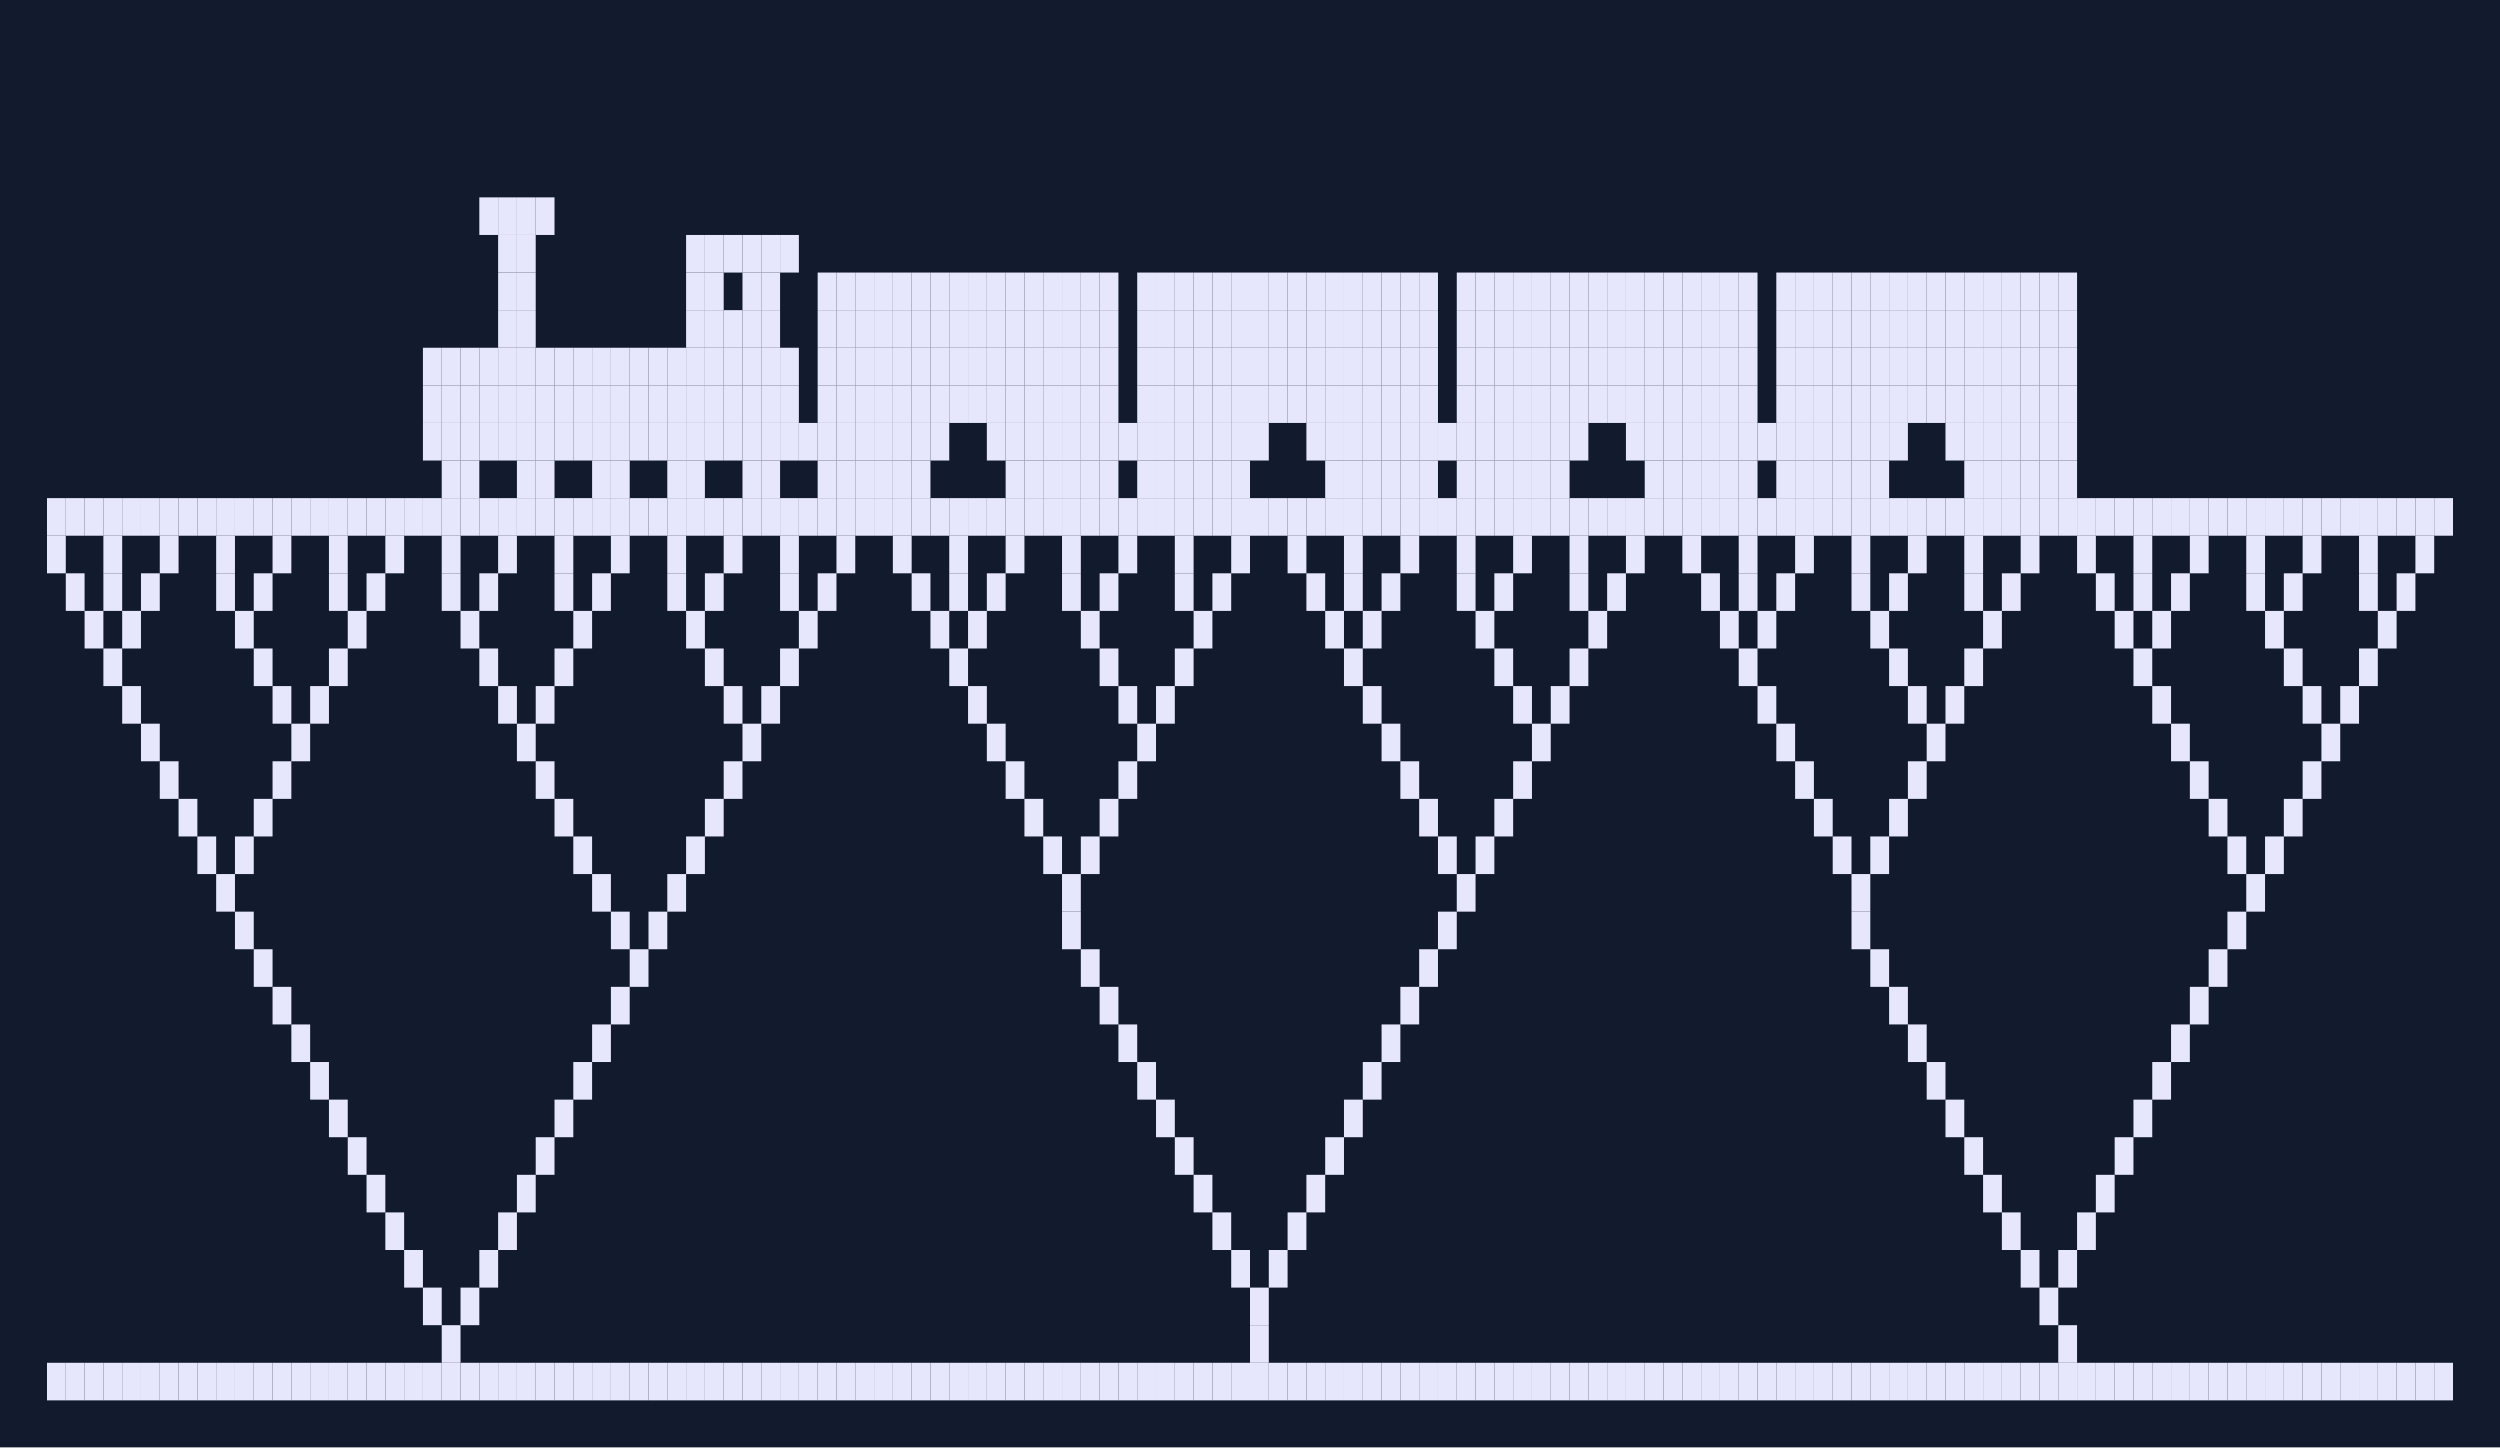
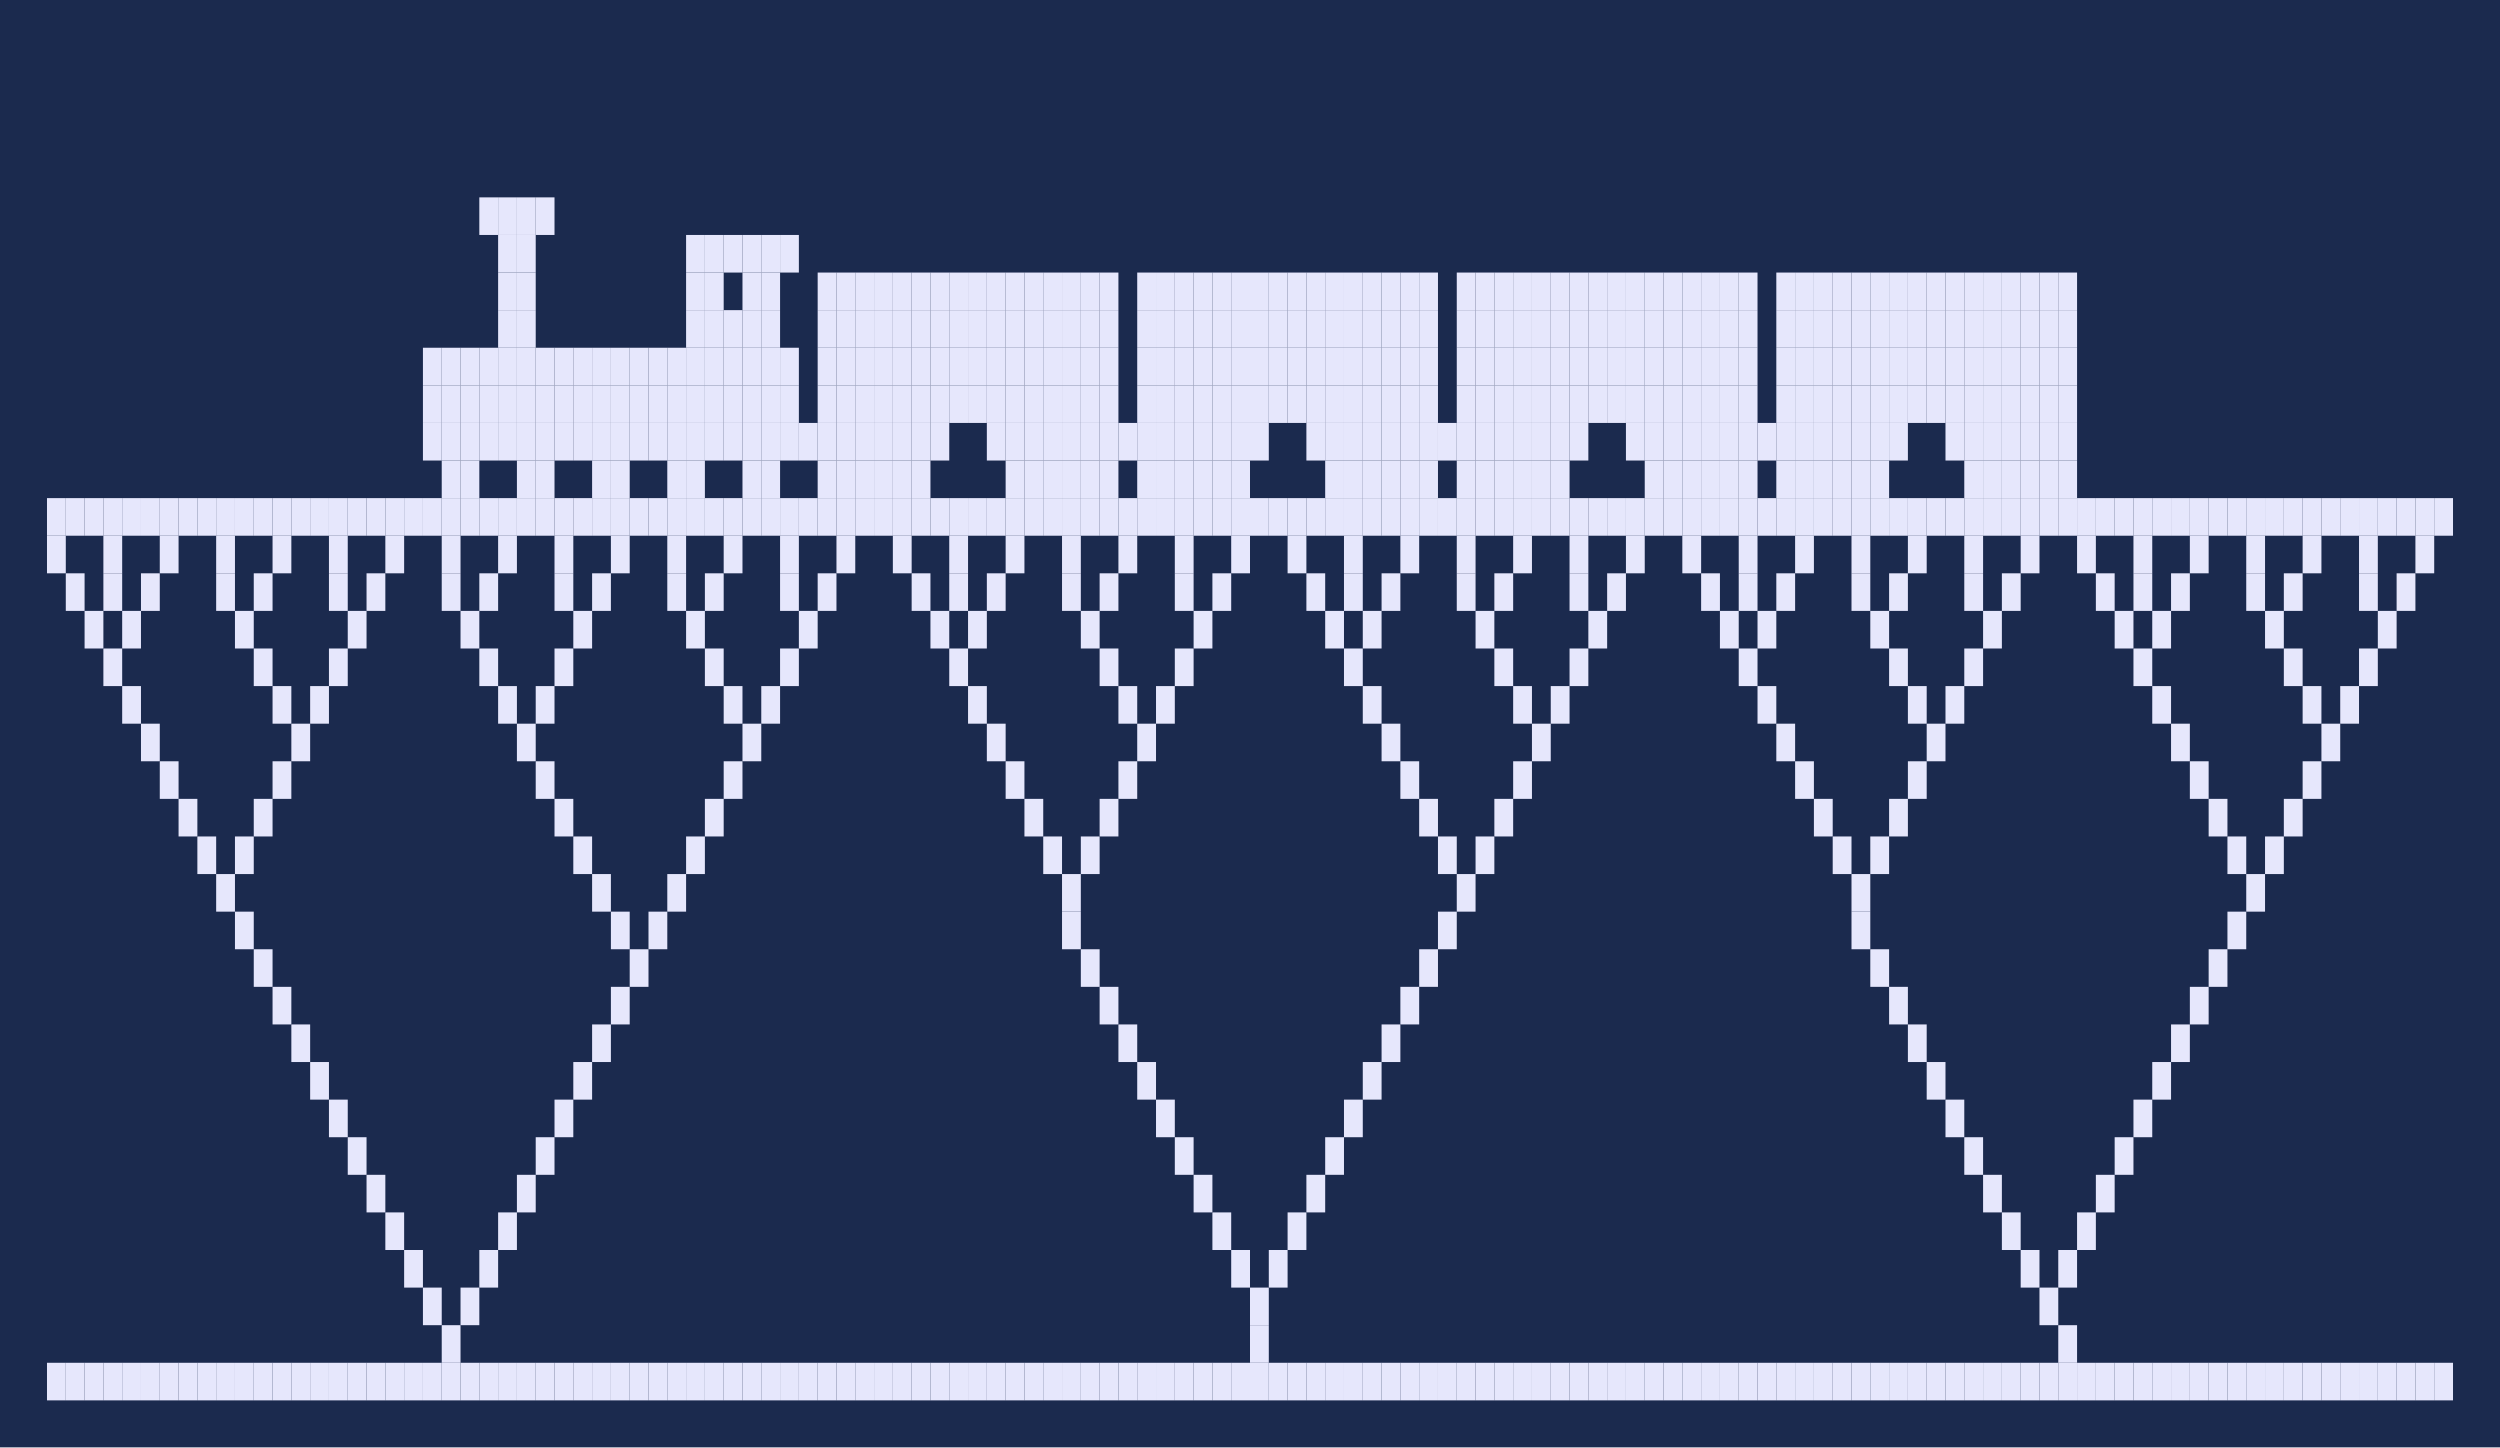
<svg xmlns="http://www.w3.org/2000/svg" width="532" height="308" viewBox="0 0 532 308">
-   <rect width="532" height="308" fill="#121a2e" />
+   <rect width="532" height="308" fill="#1b2a4e" />
  <g fill="#e6e7fc">
    <rect x="102" y="42" width="4" height="8" />
    <rect x="106" y="42" width="4" height="8" />
    <rect x="110" y="42" width="4" height="8" />
    <rect x="114" y="42" width="4" height="8" />
    <rect x="106" y="50" width="4" height="8" />
    <rect x="110" y="50" width="4" height="8" />
    <rect x="146" y="50" width="4" height="8" />
    <rect x="150" y="50" width="4" height="8" />
    <rect x="154" y="50" width="4" height="8" />
    <rect x="158" y="50" width="4" height="8" />
    <rect x="162" y="50" width="4" height="8" />
    <rect x="166" y="50" width="4" height="8" />
    <rect x="106" y="58" width="4" height="8" />
    <rect x="110" y="58" width="4" height="8" />
    <rect x="146" y="58" width="4" height="8" />
    <rect x="150" y="58" width="4" height="8" />
    <rect x="158" y="58" width="4" height="8" />
    <rect x="162" y="58" width="4" height="8" />
    <rect x="174" y="58" width="4" height="8" />
    <rect x="178" y="58" width="4" height="8" />
    <rect x="182" y="58" width="4" height="8" />
    <rect x="186" y="58" width="4" height="8" />
    <rect x="190" y="58" width="4" height="8" />
    <rect x="194" y="58" width="4" height="8" />
    <rect x="198" y="58" width="4" height="8" />
    <rect x="202" y="58" width="4" height="8" />
    <rect x="206" y="58" width="4" height="8" />
    <rect x="210" y="58" width="4" height="8" />
    <rect x="214" y="58" width="4" height="8" />
    <rect x="218" y="58" width="4" height="8" />
    <rect x="222" y="58" width="4" height="8" />
    <rect x="226" y="58" width="4" height="8" />
    <rect x="230" y="58" width="4" height="8" />
    <rect x="234" y="58" width="4" height="8" />
    <rect x="242" y="58" width="4" height="8" />
    <rect x="246" y="58" width="4" height="8" />
    <rect x="250" y="58" width="4" height="8" />
    <rect x="254" y="58" width="4" height="8" />
    <rect x="258" y="58" width="4" height="8" />
    <rect x="262" y="58" width="4" height="8" />
    <rect x="266" y="58" width="4" height="8" />
    <rect x="270" y="58" width="4" height="8" />
    <rect x="274" y="58" width="4" height="8" />
    <rect x="278" y="58" width="4" height="8" />
    <rect x="282" y="58" width="4" height="8" />
    <rect x="286" y="58" width="4" height="8" />
    <rect x="290" y="58" width="4" height="8" />
    <rect x="294" y="58" width="4" height="8" />
    <rect x="298" y="58" width="4" height="8" />
    <rect x="302" y="58" width="4" height="8" />
    <rect x="310" y="58" width="4" height="8" />
    <rect x="314" y="58" width="4" height="8" />
    <rect x="318" y="58" width="4" height="8" />
    <rect x="322" y="58" width="4" height="8" />
    <rect x="326" y="58" width="4" height="8" />
    <rect x="330" y="58" width="4" height="8" />
    <rect x="334" y="58" width="4" height="8" />
    <rect x="338" y="58" width="4" height="8" />
    <rect x="342" y="58" width="4" height="8" />
    <rect x="346" y="58" width="4" height="8" />
    <rect x="350" y="58" width="4" height="8" />
    <rect x="354" y="58" width="4" height="8" />
    <rect x="358" y="58" width="4" height="8" />
    <rect x="362" y="58" width="4" height="8" />
    <rect x="366" y="58" width="4" height="8" />
    <rect x="370" y="58" width="4" height="8" />
    <rect x="378" y="58" width="4" height="8" />
    <rect x="382" y="58" width="4" height="8" />
    <rect x="386" y="58" width="4" height="8" />
    <rect x="390" y="58" width="4" height="8" />
    <rect x="394" y="58" width="4" height="8" />
    <rect x="398" y="58" width="4" height="8" />
    <rect x="402" y="58" width="4" height="8" />
    <rect x="406" y="58" width="4" height="8" />
    <rect x="410" y="58" width="4" height="8" />
    <rect x="414" y="58" width="4" height="8" />
    <rect x="418" y="58" width="4" height="8" />
    <rect x="422" y="58" width="4" height="8" />
    <rect x="426" y="58" width="4" height="8" />
    <rect x="430" y="58" width="4" height="8" />
    <rect x="434" y="58" width="4" height="8" />
    <rect x="438" y="58" width="4" height="8" />
    <rect x="106" y="66" width="4" height="8" />
    <rect x="110" y="66" width="4" height="8" />
    <rect x="146" y="66" width="4" height="8" />
    <rect x="150" y="66" width="4" height="8" />
    <rect x="154" y="66" width="4" height="8" />
    <rect x="158" y="66" width="4" height="8" />
    <rect x="162" y="66" width="4" height="8" />
    <rect x="174" y="66" width="4" height="8" />
    <rect x="178" y="66" width="4" height="8" />
    <rect x="182" y="66" width="4" height="8" />
    <rect x="186" y="66" width="4" height="8" />
    <rect x="190" y="66" width="4" height="8" />
    <rect x="194" y="66" width="4" height="8" />
    <rect x="198" y="66" width="4" height="8" />
    <rect x="202" y="66" width="4" height="8" />
    <rect x="206" y="66" width="4" height="8" />
    <rect x="210" y="66" width="4" height="8" />
    <rect x="214" y="66" width="4" height="8" />
    <rect x="218" y="66" width="4" height="8" />
    <rect x="222" y="66" width="4" height="8" />
    <rect x="226" y="66" width="4" height="8" />
    <rect x="230" y="66" width="4" height="8" />
    <rect x="234" y="66" width="4" height="8" />
    <rect x="242" y="66" width="4" height="8" />
    <rect x="246" y="66" width="4" height="8" />
    <rect x="250" y="66" width="4" height="8" />
    <rect x="254" y="66" width="4" height="8" />
    <rect x="258" y="66" width="4" height="8" />
    <rect x="262" y="66" width="4" height="8" />
    <rect x="266" y="66" width="4" height="8" />
    <rect x="270" y="66" width="4" height="8" />
    <rect x="274" y="66" width="4" height="8" />
    <rect x="278" y="66" width="4" height="8" />
    <rect x="282" y="66" width="4" height="8" />
    <rect x="286" y="66" width="4" height="8" />
    <rect x="290" y="66" width="4" height="8" />
    <rect x="294" y="66" width="4" height="8" />
    <rect x="298" y="66" width="4" height="8" />
    <rect x="302" y="66" width="4" height="8" />
    <rect x="310" y="66" width="4" height="8" />
    <rect x="314" y="66" width="4" height="8" />
    <rect x="318" y="66" width="4" height="8" />
    <rect x="322" y="66" width="4" height="8" />
    <rect x="326" y="66" width="4" height="8" />
    <rect x="330" y="66" width="4" height="8" />
    <rect x="334" y="66" width="4" height="8" />
    <rect x="338" y="66" width="4" height="8" />
    <rect x="342" y="66" width="4" height="8" />
    <rect x="346" y="66" width="4" height="8" />
    <rect x="350" y="66" width="4" height="8" />
    <rect x="354" y="66" width="4" height="8" />
    <rect x="358" y="66" width="4" height="8" />
    <rect x="362" y="66" width="4" height="8" />
    <rect x="366" y="66" width="4" height="8" />
    <rect x="370" y="66" width="4" height="8" />
    <rect x="378" y="66" width="4" height="8" />
    <rect x="382" y="66" width="4" height="8" />
    <rect x="386" y="66" width="4" height="8" />
    <rect x="390" y="66" width="4" height="8" />
    <rect x="394" y="66" width="4" height="8" />
    <rect x="398" y="66" width="4" height="8" />
    <rect x="402" y="66" width="4" height="8" />
    <rect x="406" y="66" width="4" height="8" />
    <rect x="410" y="66" width="4" height="8" />
    <rect x="414" y="66" width="4" height="8" />
    <rect x="418" y="66" width="4" height="8" />
    <rect x="422" y="66" width="4" height="8" />
    <rect x="426" y="66" width="4" height="8" />
    <rect x="430" y="66" width="4" height="8" />
    <rect x="434" y="66" width="4" height="8" />
    <rect x="438" y="66" width="4" height="8" />
    <rect x="90" y="74" width="4" height="8" />
    <rect x="94" y="74" width="4" height="8" />
    <rect x="98" y="74" width="4" height="8" />
    <rect x="102" y="74" width="4" height="8" />
    <rect x="106" y="74" width="4" height="8" />
    <rect x="110" y="74" width="4" height="8" />
    <rect x="114" y="74" width="4" height="8" />
    <rect x="118" y="74" width="4" height="8" />
    <rect x="122" y="74" width="4" height="8" />
    <rect x="126" y="74" width="4" height="8" />
    <rect x="130" y="74" width="4" height="8" />
    <rect x="134" y="74" width="4" height="8" />
    <rect x="138" y="74" width="4" height="8" />
    <rect x="142" y="74" width="4" height="8" />
    <rect x="146" y="74" width="4" height="8" />
    <rect x="150" y="74" width="4" height="8" />
    <rect x="154" y="74" width="4" height="8" />
    <rect x="158" y="74" width="4" height="8" />
    <rect x="162" y="74" width="4" height="8" />
    <rect x="166" y="74" width="4" height="8" />
    <rect x="174" y="74" width="4" height="8" />
    <rect x="178" y="74" width="4" height="8" />
    <rect x="182" y="74" width="4" height="8" />
    <rect x="186" y="74" width="4" height="8" />
    <rect x="190" y="74" width="4" height="8" />
    <rect x="194" y="74" width="4" height="8" />
    <rect x="198" y="74" width="4" height="8" />
    <rect x="202" y="74" width="4" height="8" />
    <rect x="206" y="74" width="4" height="8" />
    <rect x="210" y="74" width="4" height="8" />
    <rect x="214" y="74" width="4" height="8" />
    <rect x="218" y="74" width="4" height="8" />
    <rect x="222" y="74" width="4" height="8" />
    <rect x="226" y="74" width="4" height="8" />
    <rect x="230" y="74" width="4" height="8" />
    <rect x="234" y="74" width="4" height="8" />
    <rect x="242" y="74" width="4" height="8" />
    <rect x="246" y="74" width="4" height="8" />
    <rect x="250" y="74" width="4" height="8" />
    <rect x="254" y="74" width="4" height="8" />
    <rect x="258" y="74" width="4" height="8" />
    <rect x="262" y="74" width="4" height="8" />
    <rect x="266" y="74" width="4" height="8" />
    <rect x="270" y="74" width="4" height="8" />
    <rect x="274" y="74" width="4" height="8" />
    <rect x="278" y="74" width="4" height="8" />
    <rect x="282" y="74" width="4" height="8" />
    <rect x="286" y="74" width="4" height="8" />
    <rect x="290" y="74" width="4" height="8" />
    <rect x="294" y="74" width="4" height="8" />
    <rect x="298" y="74" width="4" height="8" />
    <rect x="302" y="74" width="4" height="8" />
    <rect x="310" y="74" width="4" height="8" />
    <rect x="314" y="74" width="4" height="8" />
    <rect x="318" y="74" width="4" height="8" />
    <rect x="322" y="74" width="4" height="8" />
    <rect x="326" y="74" width="4" height="8" />
    <rect x="330" y="74" width="4" height="8" />
    <rect x="334" y="74" width="4" height="8" />
    <rect x="338" y="74" width="4" height="8" />
    <rect x="342" y="74" width="4" height="8" />
    <rect x="346" y="74" width="4" height="8" />
    <rect x="350" y="74" width="4" height="8" />
    <rect x="354" y="74" width="4" height="8" />
    <rect x="358" y="74" width="4" height="8" />
    <rect x="362" y="74" width="4" height="8" />
    <rect x="366" y="74" width="4" height="8" />
    <rect x="370" y="74" width="4" height="8" />
    <rect x="378" y="74" width="4" height="8" />
    <rect x="382" y="74" width="4" height="8" />
    <rect x="386" y="74" width="4" height="8" />
    <rect x="390" y="74" width="4" height="8" />
    <rect x="394" y="74" width="4" height="8" />
    <rect x="398" y="74" width="4" height="8" />
    <rect x="402" y="74" width="4" height="8" />
    <rect x="406" y="74" width="4" height="8" />
    <rect x="410" y="74" width="4" height="8" />
    <rect x="414" y="74" width="4" height="8" />
    <rect x="418" y="74" width="4" height="8" />
    <rect x="422" y="74" width="4" height="8" />
    <rect x="426" y="74" width="4" height="8" />
    <rect x="430" y="74" width="4" height="8" />
    <rect x="434" y="74" width="4" height="8" />
    <rect x="438" y="74" width="4" height="8" />
    <rect x="90" y="82" width="4" height="8" />
    <rect x="94" y="82" width="4" height="8" />
    <rect x="98" y="82" width="4" height="8" />
    <rect x="102" y="82" width="4" height="8" />
    <rect x="106" y="82" width="4" height="8" />
    <rect x="110" y="82" width="4" height="8" />
    <rect x="114" y="82" width="4" height="8" />
    <rect x="118" y="82" width="4" height="8" />
    <rect x="122" y="82" width="4" height="8" />
    <rect x="126" y="82" width="4" height="8" />
    <rect x="130" y="82" width="4" height="8" />
    <rect x="134" y="82" width="4" height="8" />
    <rect x="138" y="82" width="4" height="8" />
    <rect x="142" y="82" width="4" height="8" />
    <rect x="146" y="82" width="4" height="8" />
    <rect x="150" y="82" width="4" height="8" />
    <rect x="154" y="82" width="4" height="8" />
    <rect x="158" y="82" width="4" height="8" />
    <rect x="162" y="82" width="4" height="8" />
    <rect x="166" y="82" width="4" height="8" />
    <rect x="174" y="82" width="4" height="8" />
    <rect x="178" y="82" width="4" height="8" />
    <rect x="182" y="82" width="4" height="8" />
    <rect x="186" y="82" width="4" height="8" />
    <rect x="190" y="82" width="4" height="8" />
    <rect x="194" y="82" width="4" height="8" />
    <rect x="198" y="82" width="4" height="8" />
    <rect x="202" y="82" width="4" height="8" />
    <rect x="206" y="82" width="4" height="8" />
    <rect x="210" y="82" width="4" height="8" />
    <rect x="214" y="82" width="4" height="8" />
    <rect x="218" y="82" width="4" height="8" />
    <rect x="222" y="82" width="4" height="8" />
    <rect x="226" y="82" width="4" height="8" />
    <rect x="230" y="82" width="4" height="8" />
    <rect x="234" y="82" width="4" height="8" />
    <rect x="242" y="82" width="4" height="8" />
    <rect x="246" y="82" width="4" height="8" />
    <rect x="250" y="82" width="4" height="8" />
    <rect x="254" y="82" width="4" height="8" />
    <rect x="258" y="82" width="4" height="8" />
    <rect x="262" y="82" width="4" height="8" />
    <rect x="266" y="82" width="4" height="8" />
    <rect x="270" y="82" width="4" height="8" />
    <rect x="274" y="82" width="4" height="8" />
    <rect x="278" y="82" width="4" height="8" />
    <rect x="282" y="82" width="4" height="8" />
    <rect x="286" y="82" width="4" height="8" />
    <rect x="290" y="82" width="4" height="8" />
    <rect x="294" y="82" width="4" height="8" />
    <rect x="298" y="82" width="4" height="8" />
    <rect x="302" y="82" width="4" height="8" />
    <rect x="310" y="82" width="4" height="8" />
    <rect x="314" y="82" width="4" height="8" />
    <rect x="318" y="82" width="4" height="8" />
    <rect x="322" y="82" width="4" height="8" />
    <rect x="326" y="82" width="4" height="8" />
    <rect x="330" y="82" width="4" height="8" />
    <rect x="334" y="82" width="4" height="8" />
    <rect x="338" y="82" width="4" height="8" />
    <rect x="342" y="82" width="4" height="8" />
    <rect x="346" y="82" width="4" height="8" />
    <rect x="350" y="82" width="4" height="8" />
    <rect x="354" y="82" width="4" height="8" />
    <rect x="358" y="82" width="4" height="8" />
    <rect x="362" y="82" width="4" height="8" />
    <rect x="366" y="82" width="4" height="8" />
    <rect x="370" y="82" width="4" height="8" />
    <rect x="378" y="82" width="4" height="8" />
    <rect x="382" y="82" width="4" height="8" />
    <rect x="386" y="82" width="4" height="8" />
    <rect x="390" y="82" width="4" height="8" />
    <rect x="394" y="82" width="4" height="8" />
    <rect x="398" y="82" width="4" height="8" />
    <rect x="402" y="82" width="4" height="8" />
    <rect x="406" y="82" width="4" height="8" />
    <rect x="410" y="82" width="4" height="8" />
    <rect x="414" y="82" width="4" height="8" />
    <rect x="418" y="82" width="4" height="8" />
    <rect x="422" y="82" width="4" height="8" />
    <rect x="426" y="82" width="4" height="8" />
    <rect x="430" y="82" width="4" height="8" />
    <rect x="434" y="82" width="4" height="8" />
    <rect x="438" y="82" width="4" height="8" />
    <rect x="90" y="90" width="4" height="8" />
    <rect x="94" y="90" width="4" height="8" />
    <rect x="98" y="90" width="4" height="8" />
    <rect x="102" y="90" width="4" height="8" />
    <rect x="106" y="90" width="4" height="8" />
    <rect x="110" y="90" width="4" height="8" />
    <rect x="114" y="90" width="4" height="8" />
    <rect x="118" y="90" width="4" height="8" />
    <rect x="122" y="90" width="4" height="8" />
    <rect x="126" y="90" width="4" height="8" />
    <rect x="130" y="90" width="4" height="8" />
    <rect x="134" y="90" width="4" height="8" />
    <rect x="138" y="90" width="4" height="8" />
    <rect x="142" y="90" width="4" height="8" />
    <rect x="146" y="90" width="4" height="8" />
    <rect x="150" y="90" width="4" height="8" />
    <rect x="154" y="90" width="4" height="8" />
    <rect x="158" y="90" width="4" height="8" />
    <rect x="162" y="90" width="4" height="8" />
    <rect x="166" y="90" width="4" height="8" />
    <rect x="170" y="90" width="4" height="8" />
    <rect x="174" y="90" width="4" height="8" />
    <rect x="178" y="90" width="4" height="8" />
    <rect x="182" y="90" width="4" height="8" />
    <rect x="186" y="90" width="4" height="8" />
    <rect x="190" y="90" width="4" height="8" />
    <rect x="194" y="90" width="4" height="8" />
    <rect x="198" y="90" width="4" height="8" />
    <rect x="210" y="90" width="4" height="8" />
    <rect x="214" y="90" width="4" height="8" />
    <rect x="218" y="90" width="4" height="8" />
    <rect x="222" y="90" width="4" height="8" />
    <rect x="226" y="90" width="4" height="8" />
    <rect x="230" y="90" width="4" height="8" />
    <rect x="234" y="90" width="4" height="8" />
    <rect x="238" y="90" width="4" height="8" />
    <rect x="242" y="90" width="4" height="8" />
    <rect x="246" y="90" width="4" height="8" />
    <rect x="250" y="90" width="4" height="8" />
    <rect x="254" y="90" width="4" height="8" />
    <rect x="258" y="90" width="4" height="8" />
    <rect x="262" y="90" width="4" height="8" />
    <rect x="266" y="90" width="4" height="8" />
    <rect x="278" y="90" width="4" height="8" />
    <rect x="282" y="90" width="4" height="8" />
    <rect x="286" y="90" width="4" height="8" />
    <rect x="290" y="90" width="4" height="8" />
    <rect x="294" y="90" width="4" height="8" />
    <rect x="298" y="90" width="4" height="8" />
    <rect x="302" y="90" width="4" height="8" />
    <rect x="306" y="90" width="4" height="8" />
    <rect x="310" y="90" width="4" height="8" />
    <rect x="314" y="90" width="4" height="8" />
    <rect x="318" y="90" width="4" height="8" />
    <rect x="322" y="90" width="4" height="8" />
    <rect x="326" y="90" width="4" height="8" />
    <rect x="330" y="90" width="4" height="8" />
    <rect x="334" y="90" width="4" height="8" />
    <rect x="346" y="90" width="4" height="8" />
    <rect x="350" y="90" width="4" height="8" />
    <rect x="354" y="90" width="4" height="8" />
    <rect x="358" y="90" width="4" height="8" />
    <rect x="362" y="90" width="4" height="8" />
    <rect x="366" y="90" width="4" height="8" />
    <rect x="370" y="90" width="4" height="8" />
    <rect x="374" y="90" width="4" height="8" />
    <rect x="378" y="90" width="4" height="8" />
    <rect x="382" y="90" width="4" height="8" />
    <rect x="386" y="90" width="4" height="8" />
    <rect x="390" y="90" width="4" height="8" />
    <rect x="394" y="90" width="4" height="8" />
    <rect x="398" y="90" width="4" height="8" />
    <rect x="402" y="90" width="4" height="8" />
    <rect x="414" y="90" width="4" height="8" />
    <rect x="418" y="90" width="4" height="8" />
    <rect x="422" y="90" width="4" height="8" />
    <rect x="426" y="90" width="4" height="8" />
    <rect x="430" y="90" width="4" height="8" />
    <rect x="434" y="90" width="4" height="8" />
    <rect x="438" y="90" width="4" height="8" />
    <rect x="94" y="98" width="4" height="8" />
    <rect x="98" y="98" width="4" height="8" />
    <rect x="110" y="98" width="4" height="8" />
    <rect x="114" y="98" width="4" height="8" />
    <rect x="126" y="98" width="4" height="8" />
    <rect x="130" y="98" width="4" height="8" />
    <rect x="142" y="98" width="4" height="8" />
    <rect x="146" y="98" width="4" height="8" />
    <rect x="158" y="98" width="4" height="8" />
    <rect x="162" y="98" width="4" height="8" />
    <rect x="174" y="98" width="4" height="8" />
    <rect x="178" y="98" width="4" height="8" />
    <rect x="182" y="98" width="4" height="8" />
    <rect x="186" y="98" width="4" height="8" />
    <rect x="190" y="98" width="4" height="8" />
    <rect x="194" y="98" width="4" height="8" />
    <rect x="214" y="98" width="4" height="8" />
    <rect x="218" y="98" width="4" height="8" />
    <rect x="222" y="98" width="4" height="8" />
    <rect x="226" y="98" width="4" height="8" />
    <rect x="230" y="98" width="4" height="8" />
    <rect x="234" y="98" width="4" height="8" />
    <rect x="242" y="98" width="4" height="8" />
    <rect x="246" y="98" width="4" height="8" />
    <rect x="250" y="98" width="4" height="8" />
    <rect x="254" y="98" width="4" height="8" />
    <rect x="258" y="98" width="4" height="8" />
    <rect x="262" y="98" width="4" height="8" />
    <rect x="282" y="98" width="4" height="8" />
    <rect x="286" y="98" width="4" height="8" />
    <rect x="290" y="98" width="4" height="8" />
    <rect x="294" y="98" width="4" height="8" />
    <rect x="298" y="98" width="4" height="8" />
    <rect x="302" y="98" width="4" height="8" />
    <rect x="310" y="98" width="4" height="8" />
    <rect x="314" y="98" width="4" height="8" />
    <rect x="318" y="98" width="4" height="8" />
    <rect x="322" y="98" width="4" height="8" />
    <rect x="326" y="98" width="4" height="8" />
    <rect x="330" y="98" width="4" height="8" />
    <rect x="350" y="98" width="4" height="8" />
    <rect x="354" y="98" width="4" height="8" />
    <rect x="358" y="98" width="4" height="8" />
    <rect x="362" y="98" width="4" height="8" />
    <rect x="366" y="98" width="4" height="8" />
    <rect x="370" y="98" width="4" height="8" />
    <rect x="378" y="98" width="4" height="8" />
    <rect x="382" y="98" width="4" height="8" />
    <rect x="386" y="98" width="4" height="8" />
    <rect x="390" y="98" width="4" height="8" />
    <rect x="394" y="98" width="4" height="8" />
    <rect x="398" y="98" width="4" height="8" />
    <rect x="418" y="98" width="4" height="8" />
    <rect x="422" y="98" width="4" height="8" />
    <rect x="426" y="98" width="4" height="8" />
    <rect x="430" y="98" width="4" height="8" />
    <rect x="434" y="98" width="4" height="8" />
    <rect x="438" y="98" width="4" height="8" />
    <rect x="10" y="106" width="4" height="8" />
    <rect x="14" y="106" width="4" height="8" />
    <rect x="18" y="106" width="4" height="8" />
    <rect x="22" y="106" width="4" height="8" />
    <rect x="26" y="106" width="4" height="8" />
    <rect x="30" y="106" width="4" height="8" />
    <rect x="34" y="106" width="4" height="8" />
    <rect x="38" y="106" width="4" height="8" />
    <rect x="42" y="106" width="4" height="8" />
    <rect x="46" y="106" width="4" height="8" />
    <rect x="50" y="106" width="4" height="8" />
    <rect x="54" y="106" width="4" height="8" />
    <rect x="58" y="106" width="4" height="8" />
    <rect x="62" y="106" width="4" height="8" />
    <rect x="66" y="106" width="4" height="8" />
    <rect x="70" y="106" width="4" height="8" />
    <rect x="74" y="106" width="4" height="8" />
    <rect x="78" y="106" width="4" height="8" />
    <rect x="82" y="106" width="4" height="8" />
    <rect x="86" y="106" width="4" height="8" />
    <rect x="90" y="106" width="4" height="8" />
    <rect x="94" y="106" width="4" height="8" />
    <rect x="98" y="106" width="4" height="8" />
    <rect x="102" y="106" width="4" height="8" />
    <rect x="106" y="106" width="4" height="8" />
    <rect x="110" y="106" width="4" height="8" />
    <rect x="114" y="106" width="4" height="8" />
    <rect x="118" y="106" width="4" height="8" />
    <rect x="122" y="106" width="4" height="8" />
    <rect x="126" y="106" width="4" height="8" />
    <rect x="130" y="106" width="4" height="8" />
    <rect x="134" y="106" width="4" height="8" />
    <rect x="138" y="106" width="4" height="8" />
    <rect x="142" y="106" width="4" height="8" />
    <rect x="146" y="106" width="4" height="8" />
    <rect x="150" y="106" width="4" height="8" />
    <rect x="154" y="106" width="4" height="8" />
    <rect x="158" y="106" width="4" height="8" />
    <rect x="162" y="106" width="4" height="8" />
    <rect x="166" y="106" width="4" height="8" />
    <rect x="170" y="106" width="4" height="8" />
    <rect x="174" y="106" width="4" height="8" />
    <rect x="178" y="106" width="4" height="8" />
    <rect x="182" y="106" width="4" height="8" />
    <rect x="186" y="106" width="4" height="8" />
    <rect x="190" y="106" width="4" height="8" />
    <rect x="194" y="106" width="4" height="8" />
    <rect x="198" y="106" width="4" height="8" />
    <rect x="202" y="106" width="4" height="8" />
    <rect x="206" y="106" width="4" height="8" />
    <rect x="210" y="106" width="4" height="8" />
    <rect x="214" y="106" width="4" height="8" />
    <rect x="218" y="106" width="4" height="8" />
    <rect x="222" y="106" width="4" height="8" />
    <rect x="226" y="106" width="4" height="8" />
    <rect x="230" y="106" width="4" height="8" />
    <rect x="234" y="106" width="4" height="8" />
    <rect x="238" y="106" width="4" height="8" />
    <rect x="242" y="106" width="4" height="8" />
    <rect x="246" y="106" width="4" height="8" />
    <rect x="250" y="106" width="4" height="8" />
    <rect x="254" y="106" width="4" height="8" />
    <rect x="258" y="106" width="4" height="8" />
    <rect x="262" y="106" width="4" height="8" />
    <rect x="266" y="106" width="4" height="8" />
    <rect x="270" y="106" width="4" height="8" />
    <rect x="274" y="106" width="4" height="8" />
    <rect x="278" y="106" width="4" height="8" />
    <rect x="282" y="106" width="4" height="8" />
    <rect x="286" y="106" width="4" height="8" />
    <rect x="290" y="106" width="4" height="8" />
    <rect x="294" y="106" width="4" height="8" />
    <rect x="298" y="106" width="4" height="8" />
    <rect x="302" y="106" width="4" height="8" />
    <rect x="306" y="106" width="4" height="8" />
    <rect x="310" y="106" width="4" height="8" />
    <rect x="314" y="106" width="4" height="8" />
    <rect x="318" y="106" width="4" height="8" />
    <rect x="322" y="106" width="4" height="8" />
    <rect x="326" y="106" width="4" height="8" />
    <rect x="330" y="106" width="4" height="8" />
    <rect x="334" y="106" width="4" height="8" />
    <rect x="338" y="106" width="4" height="8" />
    <rect x="342" y="106" width="4" height="8" />
    <rect x="346" y="106" width="4" height="8" />
    <rect x="350" y="106" width="4" height="8" />
    <rect x="354" y="106" width="4" height="8" />
    <rect x="358" y="106" width="4" height="8" />
    <rect x="362" y="106" width="4" height="8" />
    <rect x="366" y="106" width="4" height="8" />
    <rect x="370" y="106" width="4" height="8" />
    <rect x="374" y="106" width="4" height="8" />
    <rect x="378" y="106" width="4" height="8" />
    <rect x="382" y="106" width="4" height="8" />
    <rect x="386" y="106" width="4" height="8" />
    <rect x="390" y="106" width="4" height="8" />
    <rect x="394" y="106" width="4" height="8" />
    <rect x="398" y="106" width="4" height="8" />
    <rect x="402" y="106" width="4" height="8" />
    <rect x="406" y="106" width="4" height="8" />
    <rect x="410" y="106" width="4" height="8" />
    <rect x="414" y="106" width="4" height="8" />
    <rect x="418" y="106" width="4" height="8" />
    <rect x="422" y="106" width="4" height="8" />
    <rect x="426" y="106" width="4" height="8" />
    <rect x="430" y="106" width="4" height="8" />
    <rect x="434" y="106" width="4" height="8" />
    <rect x="438" y="106" width="4" height="8" />
    <rect x="442" y="106" width="4" height="8" />
    <rect x="446" y="106" width="4" height="8" />
    <rect x="450" y="106" width="4" height="8" />
    <rect x="454" y="106" width="4" height="8" />
    <rect x="458" y="106" width="4" height="8" />
    <rect x="462" y="106" width="4" height="8" />
    <rect x="466" y="106" width="4" height="8" />
    <rect x="470" y="106" width="4" height="8" />
    <rect x="474" y="106" width="4" height="8" />
    <rect x="478" y="106" width="4" height="8" />
    <rect x="482" y="106" width="4" height="8" />
    <rect x="486" y="106" width="4" height="8" />
    <rect x="490" y="106" width="4" height="8" />
    <rect x="494" y="106" width="4" height="8" />
    <rect x="498" y="106" width="4" height="8" />
    <rect x="502" y="106" width="4" height="8" />
    <rect x="506" y="106" width="4" height="8" />
    <rect x="510" y="106" width="4" height="8" />
    <rect x="514" y="106" width="4" height="8" />
    <rect x="518" y="106" width="4" height="8" />
    <rect x="10" y="114" width="4" height="8" />
    <rect x="22" y="114" width="4" height="8" />
    <rect x="34" y="114" width="4" height="8" />
    <rect x="46" y="114" width="4" height="8" />
    <rect x="58" y="114" width="4" height="8" />
    <rect x="70" y="114" width="4" height="8" />
    <rect x="82" y="114" width="4" height="8" />
    <rect x="94" y="114" width="4" height="8" />
    <rect x="106" y="114" width="4" height="8" />
    <rect x="118" y="114" width="4" height="8" />
    <rect x="130" y="114" width="4" height="8" />
    <rect x="142" y="114" width="4" height="8" />
    <rect x="154" y="114" width="4" height="8" />
    <rect x="166" y="114" width="4" height="8" />
    <rect x="178" y="114" width="4" height="8" />
    <rect x="190" y="114" width="4" height="8" />
    <rect x="202" y="114" width="4" height="8" />
    <rect x="214" y="114" width="4" height="8" />
    <rect x="226" y="114" width="4" height="8" />
    <rect x="238" y="114" width="4" height="8" />
    <rect x="250" y="114" width="4" height="8" />
    <rect x="262" y="114" width="4" height="8" />
    <rect x="274" y="114" width="4" height="8" />
    <rect x="286" y="114" width="4" height="8" />
    <rect x="298" y="114" width="4" height="8" />
    <rect x="310" y="114" width="4" height="8" />
    <rect x="322" y="114" width="4" height="8" />
    <rect x="334" y="114" width="4" height="8" />
    <rect x="346" y="114" width="4" height="8" />
    <rect x="358" y="114" width="4" height="8" />
    <rect x="370" y="114" width="4" height="8" />
    <rect x="382" y="114" width="4" height="8" />
    <rect x="394" y="114" width="4" height="8" />
    <rect x="406" y="114" width="4" height="8" />
    <rect x="418" y="114" width="4" height="8" />
    <rect x="430" y="114" width="4" height="8" />
    <rect x="442" y="114" width="4" height="8" />
    <rect x="454" y="114" width="4" height="8" />
    <rect x="466" y="114" width="4" height="8" />
    <rect x="478" y="114" width="4" height="8" />
    <rect x="490" y="114" width="4" height="8" />
    <rect x="502" y="114" width="4" height="8" />
    <rect x="514" y="114" width="4" height="8" />
    <rect x="14" y="122" width="4" height="8" />
    <rect x="22" y="122" width="4" height="8" />
    <rect x="30" y="122" width="4" height="8" />
    <rect x="46" y="122" width="4" height="8" />
    <rect x="54" y="122" width="4" height="8" />
    <rect x="70" y="122" width="4" height="8" />
    <rect x="78" y="122" width="4" height="8" />
    <rect x="94" y="122" width="4" height="8" />
    <rect x="102" y="122" width="4" height="8" />
    <rect x="118" y="122" width="4" height="8" />
    <rect x="126" y="122" width="4" height="8" />
    <rect x="142" y="122" width="4" height="8" />
    <rect x="150" y="122" width="4" height="8" />
    <rect x="166" y="122" width="4" height="8" />
    <rect x="174" y="122" width="4" height="8" />
    <rect x="194" y="122" width="4" height="8" />
    <rect x="202" y="122" width="4" height="8" />
    <rect x="210" y="122" width="4" height="8" />
    <rect x="226" y="122" width="4" height="8" />
    <rect x="234" y="122" width="4" height="8" />
    <rect x="250" y="122" width="4" height="8" />
    <rect x="258" y="122" width="4" height="8" />
    <rect x="278" y="122" width="4" height="8" />
    <rect x="286" y="122" width="4" height="8" />
    <rect x="294" y="122" width="4" height="8" />
    <rect x="310" y="122" width="4" height="8" />
    <rect x="318" y="122" width="4" height="8" />
    <rect x="334" y="122" width="4" height="8" />
    <rect x="342" y="122" width="4" height="8" />
    <rect x="362" y="122" width="4" height="8" />
    <rect x="370" y="122" width="4" height="8" />
    <rect x="378" y="122" width="4" height="8" />
    <rect x="394" y="122" width="4" height="8" />
    <rect x="402" y="122" width="4" height="8" />
    <rect x="418" y="122" width="4" height="8" />
    <rect x="426" y="122" width="4" height="8" />
    <rect x="446" y="122" width="4" height="8" />
    <rect x="454" y="122" width="4" height="8" />
    <rect x="462" y="122" width="4" height="8" />
    <rect x="478" y="122" width="4" height="8" />
    <rect x="486" y="122" width="4" height="8" />
    <rect x="502" y="122" width="4" height="8" />
    <rect x="510" y="122" width="4" height="8" />
    <rect x="18" y="130" width="4" height="8" />
    <rect x="26" y="130" width="4" height="8" />
    <rect x="50" y="130" width="4" height="8" />
    <rect x="74" y="130" width="4" height="8" />
    <rect x="98" y="130" width="4" height="8" />
    <rect x="122" y="130" width="4" height="8" />
    <rect x="146" y="130" width="4" height="8" />
    <rect x="170" y="130" width="4" height="8" />
    <rect x="198" y="130" width="4" height="8" />
    <rect x="206" y="130" width="4" height="8" />
    <rect x="230" y="130" width="4" height="8" />
    <rect x="254" y="130" width="4" height="8" />
    <rect x="282" y="130" width="4" height="8" />
    <rect x="290" y="130" width="4" height="8" />
    <rect x="314" y="130" width="4" height="8" />
    <rect x="338" y="130" width="4" height="8" />
    <rect x="366" y="130" width="4" height="8" />
    <rect x="374" y="130" width="4" height="8" />
    <rect x="398" y="130" width="4" height="8" />
    <rect x="422" y="130" width="4" height="8" />
    <rect x="450" y="130" width="4" height="8" />
    <rect x="458" y="130" width="4" height="8" />
    <rect x="482" y="130" width="4" height="8" />
    <rect x="506" y="130" width="4" height="8" />
    <rect x="22" y="138" width="4" height="8" />
    <rect x="54" y="138" width="4" height="8" />
    <rect x="70" y="138" width="4" height="8" />
    <rect x="102" y="138" width="4" height="8" />
    <rect x="118" y="138" width="4" height="8" />
    <rect x="150" y="138" width="4" height="8" />
    <rect x="166" y="138" width="4" height="8" />
    <rect x="202" y="138" width="4" height="8" />
    <rect x="234" y="138" width="4" height="8" />
    <rect x="250" y="138" width="4" height="8" />
    <rect x="286" y="138" width="4" height="8" />
    <rect x="318" y="138" width="4" height="8" />
    <rect x="334" y="138" width="4" height="8" />
    <rect x="370" y="138" width="4" height="8" />
    <rect x="402" y="138" width="4" height="8" />
    <rect x="418" y="138" width="4" height="8" />
    <rect x="454" y="138" width="4" height="8" />
    <rect x="486" y="138" width="4" height="8" />
    <rect x="502" y="138" width="4" height="8" />
    <rect x="26" y="146" width="4" height="8" />
    <rect x="58" y="146" width="4" height="8" />
    <rect x="66" y="146" width="4" height="8" />
    <rect x="106" y="146" width="4" height="8" />
    <rect x="114" y="146" width="4" height="8" />
    <rect x="154" y="146" width="4" height="8" />
    <rect x="162" y="146" width="4" height="8" />
    <rect x="206" y="146" width="4" height="8" />
    <rect x="238" y="146" width="4" height="8" />
    <rect x="246" y="146" width="4" height="8" />
    <rect x="290" y="146" width="4" height="8" />
    <rect x="322" y="146" width="4" height="8" />
    <rect x="330" y="146" width="4" height="8" />
    <rect x="374" y="146" width="4" height="8" />
    <rect x="406" y="146" width="4" height="8" />
    <rect x="414" y="146" width="4" height="8" />
    <rect x="458" y="146" width="4" height="8" />
    <rect x="490" y="146" width="4" height="8" />
    <rect x="498" y="146" width="4" height="8" />
    <rect x="30" y="154" width="4" height="8" />
    <rect x="62" y="154" width="4" height="8" />
    <rect x="110" y="154" width="4" height="8" />
    <rect x="158" y="154" width="4" height="8" />
    <rect x="210" y="154" width="4" height="8" />
    <rect x="242" y="154" width="4" height="8" />
    <rect x="294" y="154" width="4" height="8" />
    <rect x="326" y="154" width="4" height="8" />
    <rect x="378" y="154" width="4" height="8" />
    <rect x="410" y="154" width="4" height="8" />
    <rect x="462" y="154" width="4" height="8" />
    <rect x="494" y="154" width="4" height="8" />
    <rect x="34" y="162" width="4" height="8" />
    <rect x="58" y="162" width="4" height="8" />
    <rect x="114" y="162" width="4" height="8" />
    <rect x="154" y="162" width="4" height="8" />
    <rect x="214" y="162" width="4" height="8" />
    <rect x="238" y="162" width="4" height="8" />
    <rect x="298" y="162" width="4" height="8" />
    <rect x="322" y="162" width="4" height="8" />
    <rect x="382" y="162" width="4" height="8" />
    <rect x="406" y="162" width="4" height="8" />
    <rect x="466" y="162" width="4" height="8" />
    <rect x="490" y="162" width="4" height="8" />
    <rect x="38" y="170" width="4" height="8" />
    <rect x="54" y="170" width="4" height="8" />
    <rect x="118" y="170" width="4" height="8" />
    <rect x="150" y="170" width="4" height="8" />
    <rect x="218" y="170" width="4" height="8" />
    <rect x="234" y="170" width="4" height="8" />
    <rect x="302" y="170" width="4" height="8" />
    <rect x="318" y="170" width="4" height="8" />
    <rect x="386" y="170" width="4" height="8" />
    <rect x="402" y="170" width="4" height="8" />
    <rect x="470" y="170" width="4" height="8" />
    <rect x="486" y="170" width="4" height="8" />
    <rect x="42" y="178" width="4" height="8" />
    <rect x="50" y="178" width="4" height="8" />
    <rect x="122" y="178" width="4" height="8" />
    <rect x="146" y="178" width="4" height="8" />
    <rect x="222" y="178" width="4" height="8" />
    <rect x="230" y="178" width="4" height="8" />
    <rect x="306" y="178" width="4" height="8" />
    <rect x="314" y="178" width="4" height="8" />
    <rect x="390" y="178" width="4" height="8" />
    <rect x="398" y="178" width="4" height="8" />
    <rect x="474" y="178" width="4" height="8" />
    <rect x="482" y="178" width="4" height="8" />
    <rect x="46" y="186" width="4" height="8" />
    <rect x="126" y="186" width="4" height="8" />
    <rect x="142" y="186" width="4" height="8" />
    <rect x="226" y="186" width="4" height="8" />
    <rect x="310" y="186" width="4" height="8" />
    <rect x="394" y="186" width="4" height="8" />
    <rect x="478" y="186" width="4" height="8" />
    <rect x="50" y="194" width="4" height="8" />
    <rect x="130" y="194" width="4" height="8" />
    <rect x="138" y="194" width="4" height="8" />
    <rect x="226" y="194" width="4" height="8" />
    <rect x="306" y="194" width="4" height="8" />
    <rect x="394" y="194" width="4" height="8" />
    <rect x="474" y="194" width="4" height="8" />
    <rect x="54" y="202" width="4" height="8" />
    <rect x="134" y="202" width="4" height="8" />
    <rect x="230" y="202" width="4" height="8" />
    <rect x="302" y="202" width="4" height="8" />
    <rect x="398" y="202" width="4" height="8" />
    <rect x="470" y="202" width="4" height="8" />
    <rect x="58" y="210" width="4" height="8" />
    <rect x="130" y="210" width="4" height="8" />
    <rect x="234" y="210" width="4" height="8" />
    <rect x="298" y="210" width="4" height="8" />
    <rect x="402" y="210" width="4" height="8" />
    <rect x="466" y="210" width="4" height="8" />
    <rect x="62" y="218" width="4" height="8" />
    <rect x="126" y="218" width="4" height="8" />
    <rect x="238" y="218" width="4" height="8" />
    <rect x="294" y="218" width="4" height="8" />
    <rect x="406" y="218" width="4" height="8" />
    <rect x="462" y="218" width="4" height="8" />
    <rect x="66" y="226" width="4" height="8" />
    <rect x="122" y="226" width="4" height="8" />
    <rect x="242" y="226" width="4" height="8" />
    <rect x="290" y="226" width="4" height="8" />
    <rect x="410" y="226" width="4" height="8" />
    <rect x="458" y="226" width="4" height="8" />
    <rect x="70" y="234" width="4" height="8" />
    <rect x="118" y="234" width="4" height="8" />
    <rect x="246" y="234" width="4" height="8" />
    <rect x="286" y="234" width="4" height="8" />
    <rect x="414" y="234" width="4" height="8" />
    <rect x="454" y="234" width="4" height="8" />
    <rect x="74" y="242" width="4" height="8" />
    <rect x="114" y="242" width="4" height="8" />
    <rect x="250" y="242" width="4" height="8" />
    <rect x="282" y="242" width="4" height="8" />
    <rect x="418" y="242" width="4" height="8" />
    <rect x="450" y="242" width="4" height="8" />
    <rect x="78" y="250" width="4" height="8" />
    <rect x="110" y="250" width="4" height="8" />
    <rect x="254" y="250" width="4" height="8" />
    <rect x="278" y="250" width="4" height="8" />
    <rect x="422" y="250" width="4" height="8" />
    <rect x="446" y="250" width="4" height="8" />
    <rect x="82" y="258" width="4" height="8" />
    <rect x="106" y="258" width="4" height="8" />
    <rect x="258" y="258" width="4" height="8" />
    <rect x="274" y="258" width="4" height="8" />
    <rect x="426" y="258" width="4" height="8" />
    <rect x="442" y="258" width="4" height="8" />
    <rect x="86" y="266" width="4" height="8" />
    <rect x="102" y="266" width="4" height="8" />
    <rect x="262" y="266" width="4" height="8" />
    <rect x="270" y="266" width="4" height="8" />
    <rect x="430" y="266" width="4" height="8" />
    <rect x="438" y="266" width="4" height="8" />
    <rect x="90" y="274" width="4" height="8" />
    <rect x="98" y="274" width="4" height="8" />
    <rect x="266" y="274" width="4" height="8" />
    <rect x="434" y="274" width="4" height="8" />
    <rect x="94" y="282" width="4" height="8" />
    <rect x="266" y="282" width="4" height="8" />
    <rect x="438" y="282" width="4" height="8" />
    <rect x="10" y="290" width="4" height="8" />
    <rect x="14" y="290" width="4" height="8" />
    <rect x="18" y="290" width="4" height="8" />
    <rect x="22" y="290" width="4" height="8" />
    <rect x="26" y="290" width="4" height="8" />
    <rect x="30" y="290" width="4" height="8" />
    <rect x="34" y="290" width="4" height="8" />
    <rect x="38" y="290" width="4" height="8" />
    <rect x="42" y="290" width="4" height="8" />
    <rect x="46" y="290" width="4" height="8" />
    <rect x="50" y="290" width="4" height="8" />
    <rect x="54" y="290" width="4" height="8" />
    <rect x="58" y="290" width="4" height="8" />
    <rect x="62" y="290" width="4" height="8" />
    <rect x="66" y="290" width="4" height="8" />
    <rect x="70" y="290" width="4" height="8" />
    <rect x="74" y="290" width="4" height="8" />
    <rect x="78" y="290" width="4" height="8" />
    <rect x="82" y="290" width="4" height="8" />
    <rect x="86" y="290" width="4" height="8" />
    <rect x="90" y="290" width="4" height="8" />
    <rect x="94" y="290" width="4" height="8" />
    <rect x="98" y="290" width="4" height="8" />
    <rect x="102" y="290" width="4" height="8" />
    <rect x="106" y="290" width="4" height="8" />
    <rect x="110" y="290" width="4" height="8" />
    <rect x="114" y="290" width="4" height="8" />
    <rect x="118" y="290" width="4" height="8" />
    <rect x="122" y="290" width="4" height="8" />
    <rect x="126" y="290" width="4" height="8" />
    <rect x="130" y="290" width="4" height="8" />
    <rect x="134" y="290" width="4" height="8" />
    <rect x="138" y="290" width="4" height="8" />
    <rect x="142" y="290" width="4" height="8" />
    <rect x="146" y="290" width="4" height="8" />
    <rect x="150" y="290" width="4" height="8" />
    <rect x="154" y="290" width="4" height="8" />
    <rect x="158" y="290" width="4" height="8" />
    <rect x="162" y="290" width="4" height="8" />
    <rect x="166" y="290" width="4" height="8" />
    <rect x="170" y="290" width="4" height="8" />
    <rect x="174" y="290" width="4" height="8" />
    <rect x="178" y="290" width="4" height="8" />
    <rect x="182" y="290" width="4" height="8" />
    <rect x="186" y="290" width="4" height="8" />
    <rect x="190" y="290" width="4" height="8" />
    <rect x="194" y="290" width="4" height="8" />
    <rect x="198" y="290" width="4" height="8" />
    <rect x="202" y="290" width="4" height="8" />
    <rect x="206" y="290" width="4" height="8" />
    <rect x="210" y="290" width="4" height="8" />
    <rect x="214" y="290" width="4" height="8" />
    <rect x="218" y="290" width="4" height="8" />
    <rect x="222" y="290" width="4" height="8" />
    <rect x="226" y="290" width="4" height="8" />
    <rect x="230" y="290" width="4" height="8" />
    <rect x="234" y="290" width="4" height="8" />
    <rect x="238" y="290" width="4" height="8" />
    <rect x="242" y="290" width="4" height="8" />
    <rect x="246" y="290" width="4" height="8" />
    <rect x="250" y="290" width="4" height="8" />
    <rect x="254" y="290" width="4" height="8" />
    <rect x="258" y="290" width="4" height="8" />
    <rect x="262" y="290" width="4" height="8" />
    <rect x="266" y="290" width="4" height="8" />
    <rect x="270" y="290" width="4" height="8" />
    <rect x="274" y="290" width="4" height="8" />
    <rect x="278" y="290" width="4" height="8" />
    <rect x="282" y="290" width="4" height="8" />
    <rect x="286" y="290" width="4" height="8" />
    <rect x="290" y="290" width="4" height="8" />
    <rect x="294" y="290" width="4" height="8" />
    <rect x="298" y="290" width="4" height="8" />
    <rect x="302" y="290" width="4" height="8" />
    <rect x="306" y="290" width="4" height="8" />
    <rect x="310" y="290" width="4" height="8" />
    <rect x="314" y="290" width="4" height="8" />
    <rect x="318" y="290" width="4" height="8" />
    <rect x="322" y="290" width="4" height="8" />
    <rect x="326" y="290" width="4" height="8" />
    <rect x="330" y="290" width="4" height="8" />
    <rect x="334" y="290" width="4" height="8" />
    <rect x="338" y="290" width="4" height="8" />
    <rect x="342" y="290" width="4" height="8" />
    <rect x="346" y="290" width="4" height="8" />
    <rect x="350" y="290" width="4" height="8" />
    <rect x="354" y="290" width="4" height="8" />
    <rect x="358" y="290" width="4" height="8" />
    <rect x="362" y="290" width="4" height="8" />
    <rect x="366" y="290" width="4" height="8" />
    <rect x="370" y="290" width="4" height="8" />
    <rect x="374" y="290" width="4" height="8" />
    <rect x="378" y="290" width="4" height="8" />
    <rect x="382" y="290" width="4" height="8" />
    <rect x="386" y="290" width="4" height="8" />
    <rect x="390" y="290" width="4" height="8" />
    <rect x="394" y="290" width="4" height="8" />
    <rect x="398" y="290" width="4" height="8" />
    <rect x="402" y="290" width="4" height="8" />
    <rect x="406" y="290" width="4" height="8" />
    <rect x="410" y="290" width="4" height="8" />
    <rect x="414" y="290" width="4" height="8" />
    <rect x="418" y="290" width="4" height="8" />
    <rect x="422" y="290" width="4" height="8" />
    <rect x="426" y="290" width="4" height="8" />
    <rect x="430" y="290" width="4" height="8" />
    <rect x="434" y="290" width="4" height="8" />
    <rect x="438" y="290" width="4" height="8" />
    <rect x="442" y="290" width="4" height="8" />
    <rect x="446" y="290" width="4" height="8" />
    <rect x="450" y="290" width="4" height="8" />
    <rect x="454" y="290" width="4" height="8" />
    <rect x="458" y="290" width="4" height="8" />
    <rect x="462" y="290" width="4" height="8" />
    <rect x="466" y="290" width="4" height="8" />
    <rect x="470" y="290" width="4" height="8" />
    <rect x="474" y="290" width="4" height="8" />
    <rect x="478" y="290" width="4" height="8" />
    <rect x="482" y="290" width="4" height="8" />
    <rect x="486" y="290" width="4" height="8" />
    <rect x="490" y="290" width="4" height="8" />
    <rect x="494" y="290" width="4" height="8" />
    <rect x="498" y="290" width="4" height="8" />
    <rect x="502" y="290" width="4" height="8" />
    <rect x="506" y="290" width="4" height="8" />
    <rect x="510" y="290" width="4" height="8" />
    <rect x="514" y="290" width="4" height="8" />
    <rect x="518" y="290" width="4" height="8" />
  </g>
</svg>
